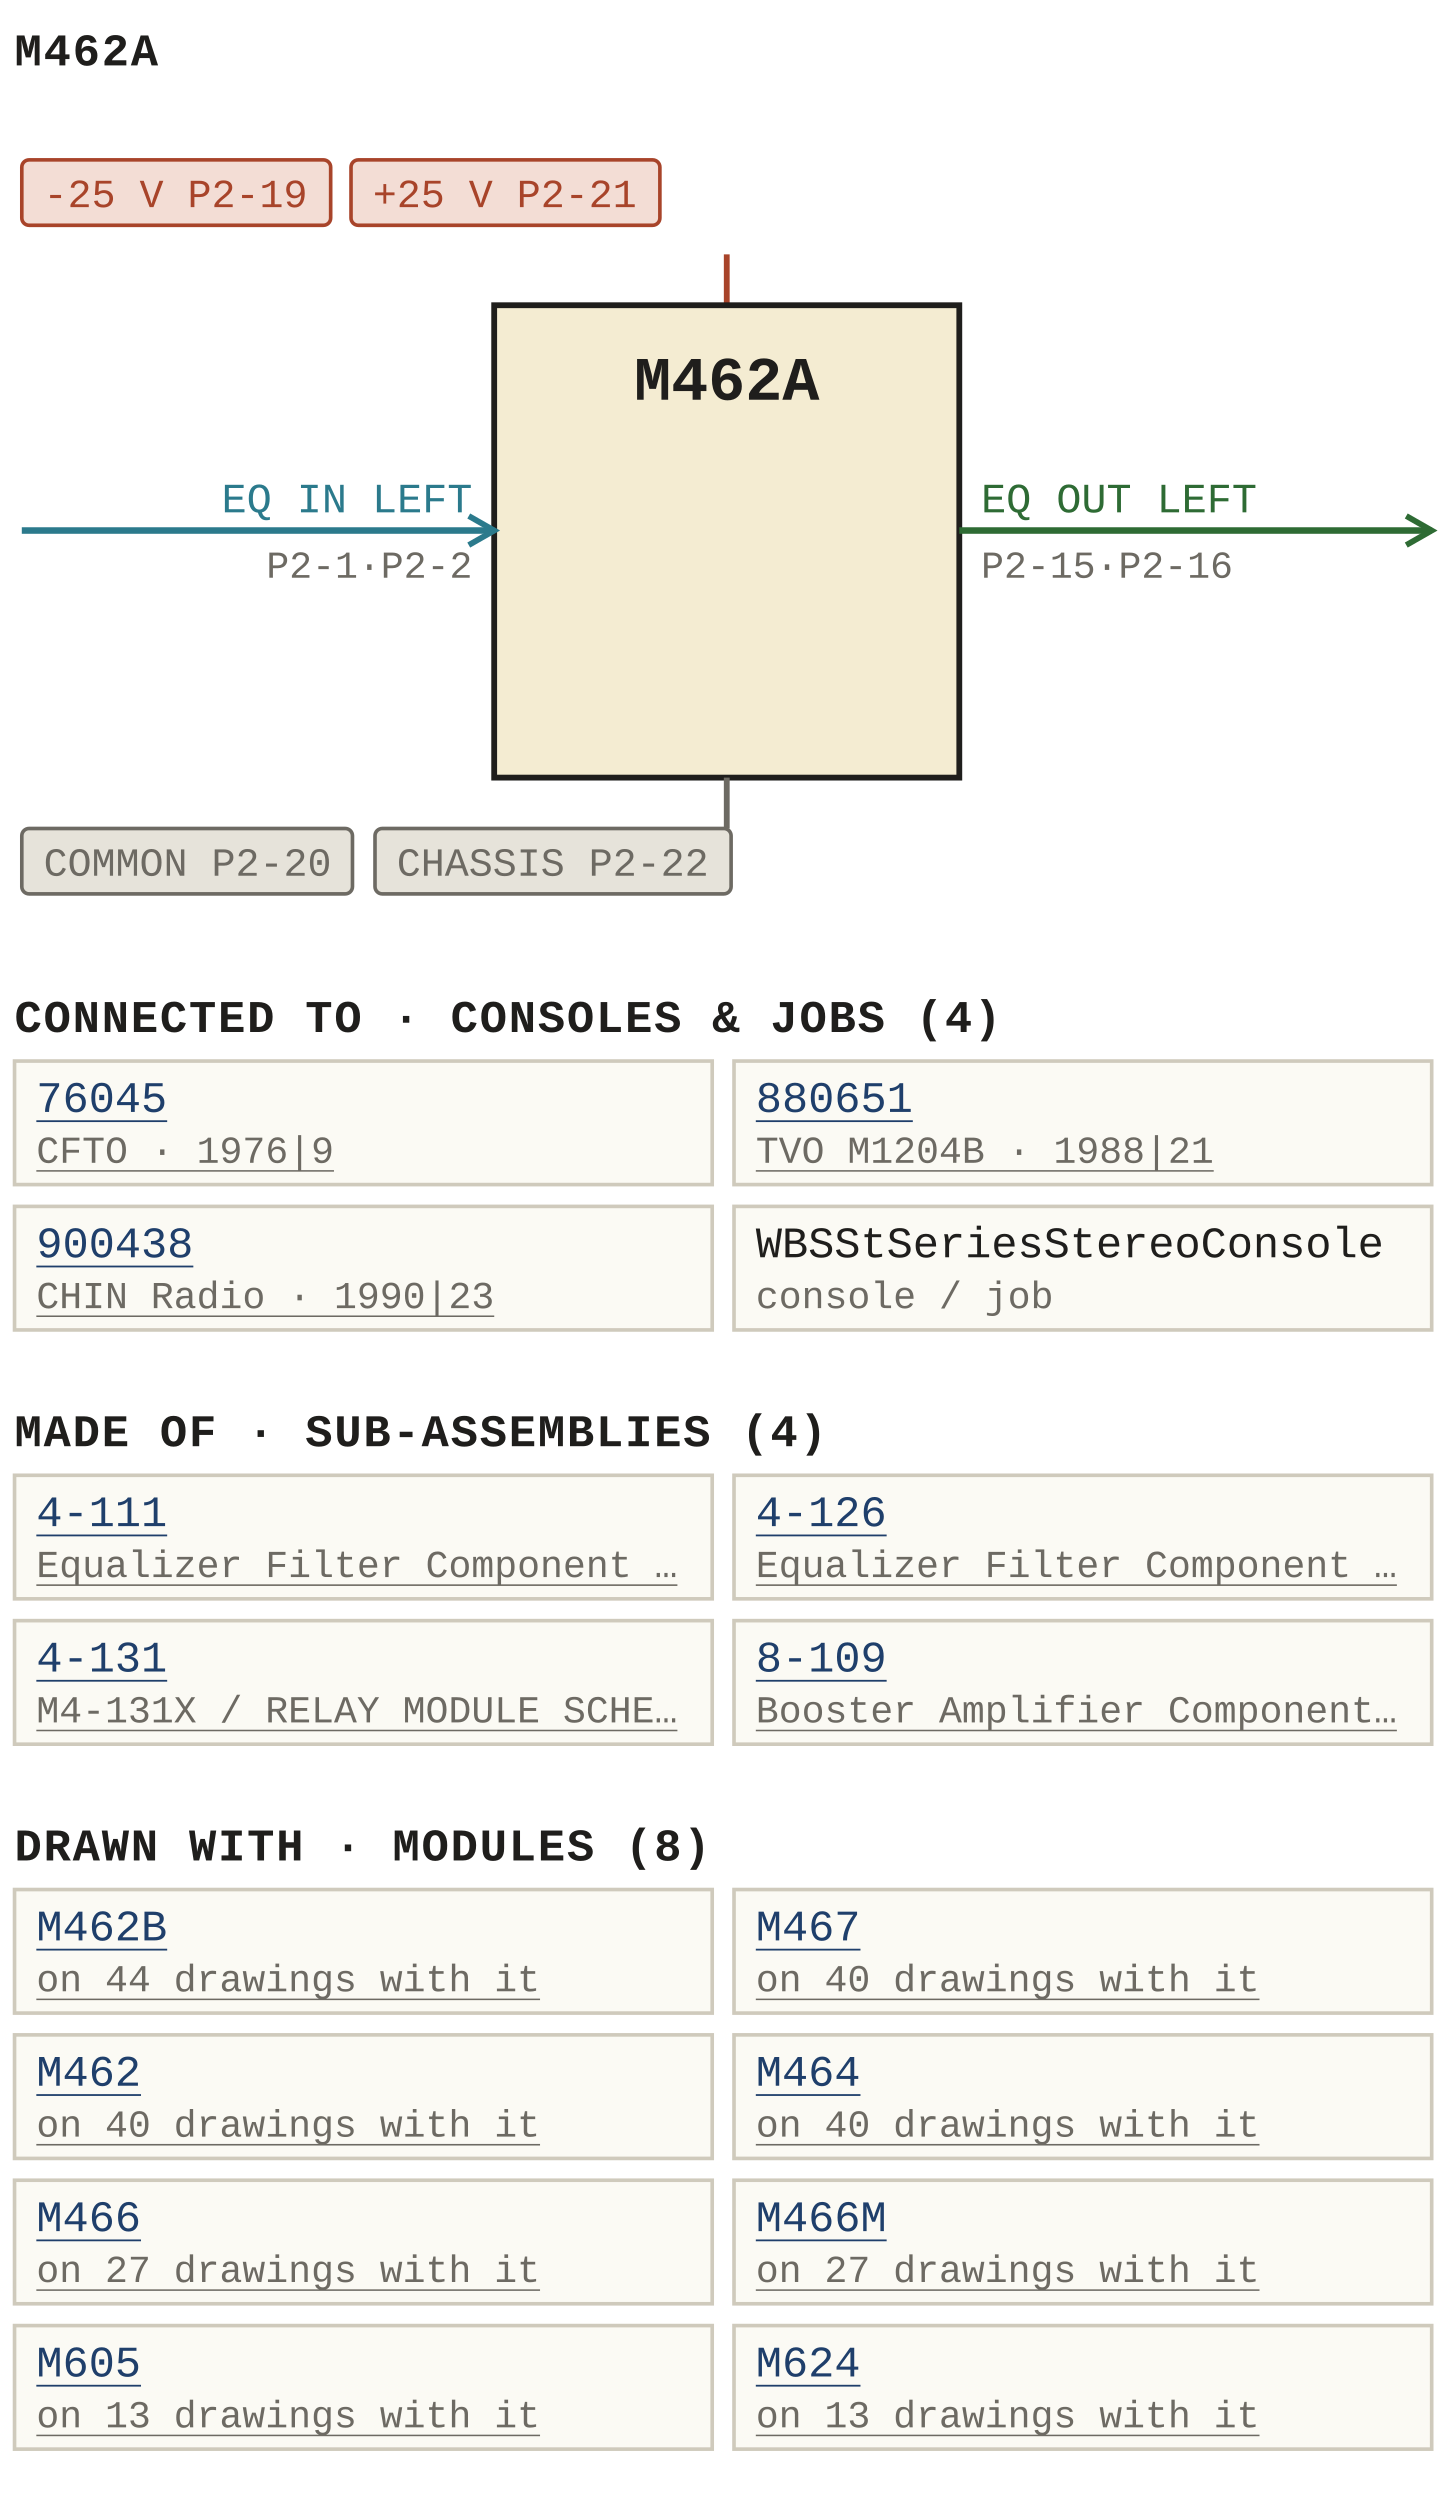
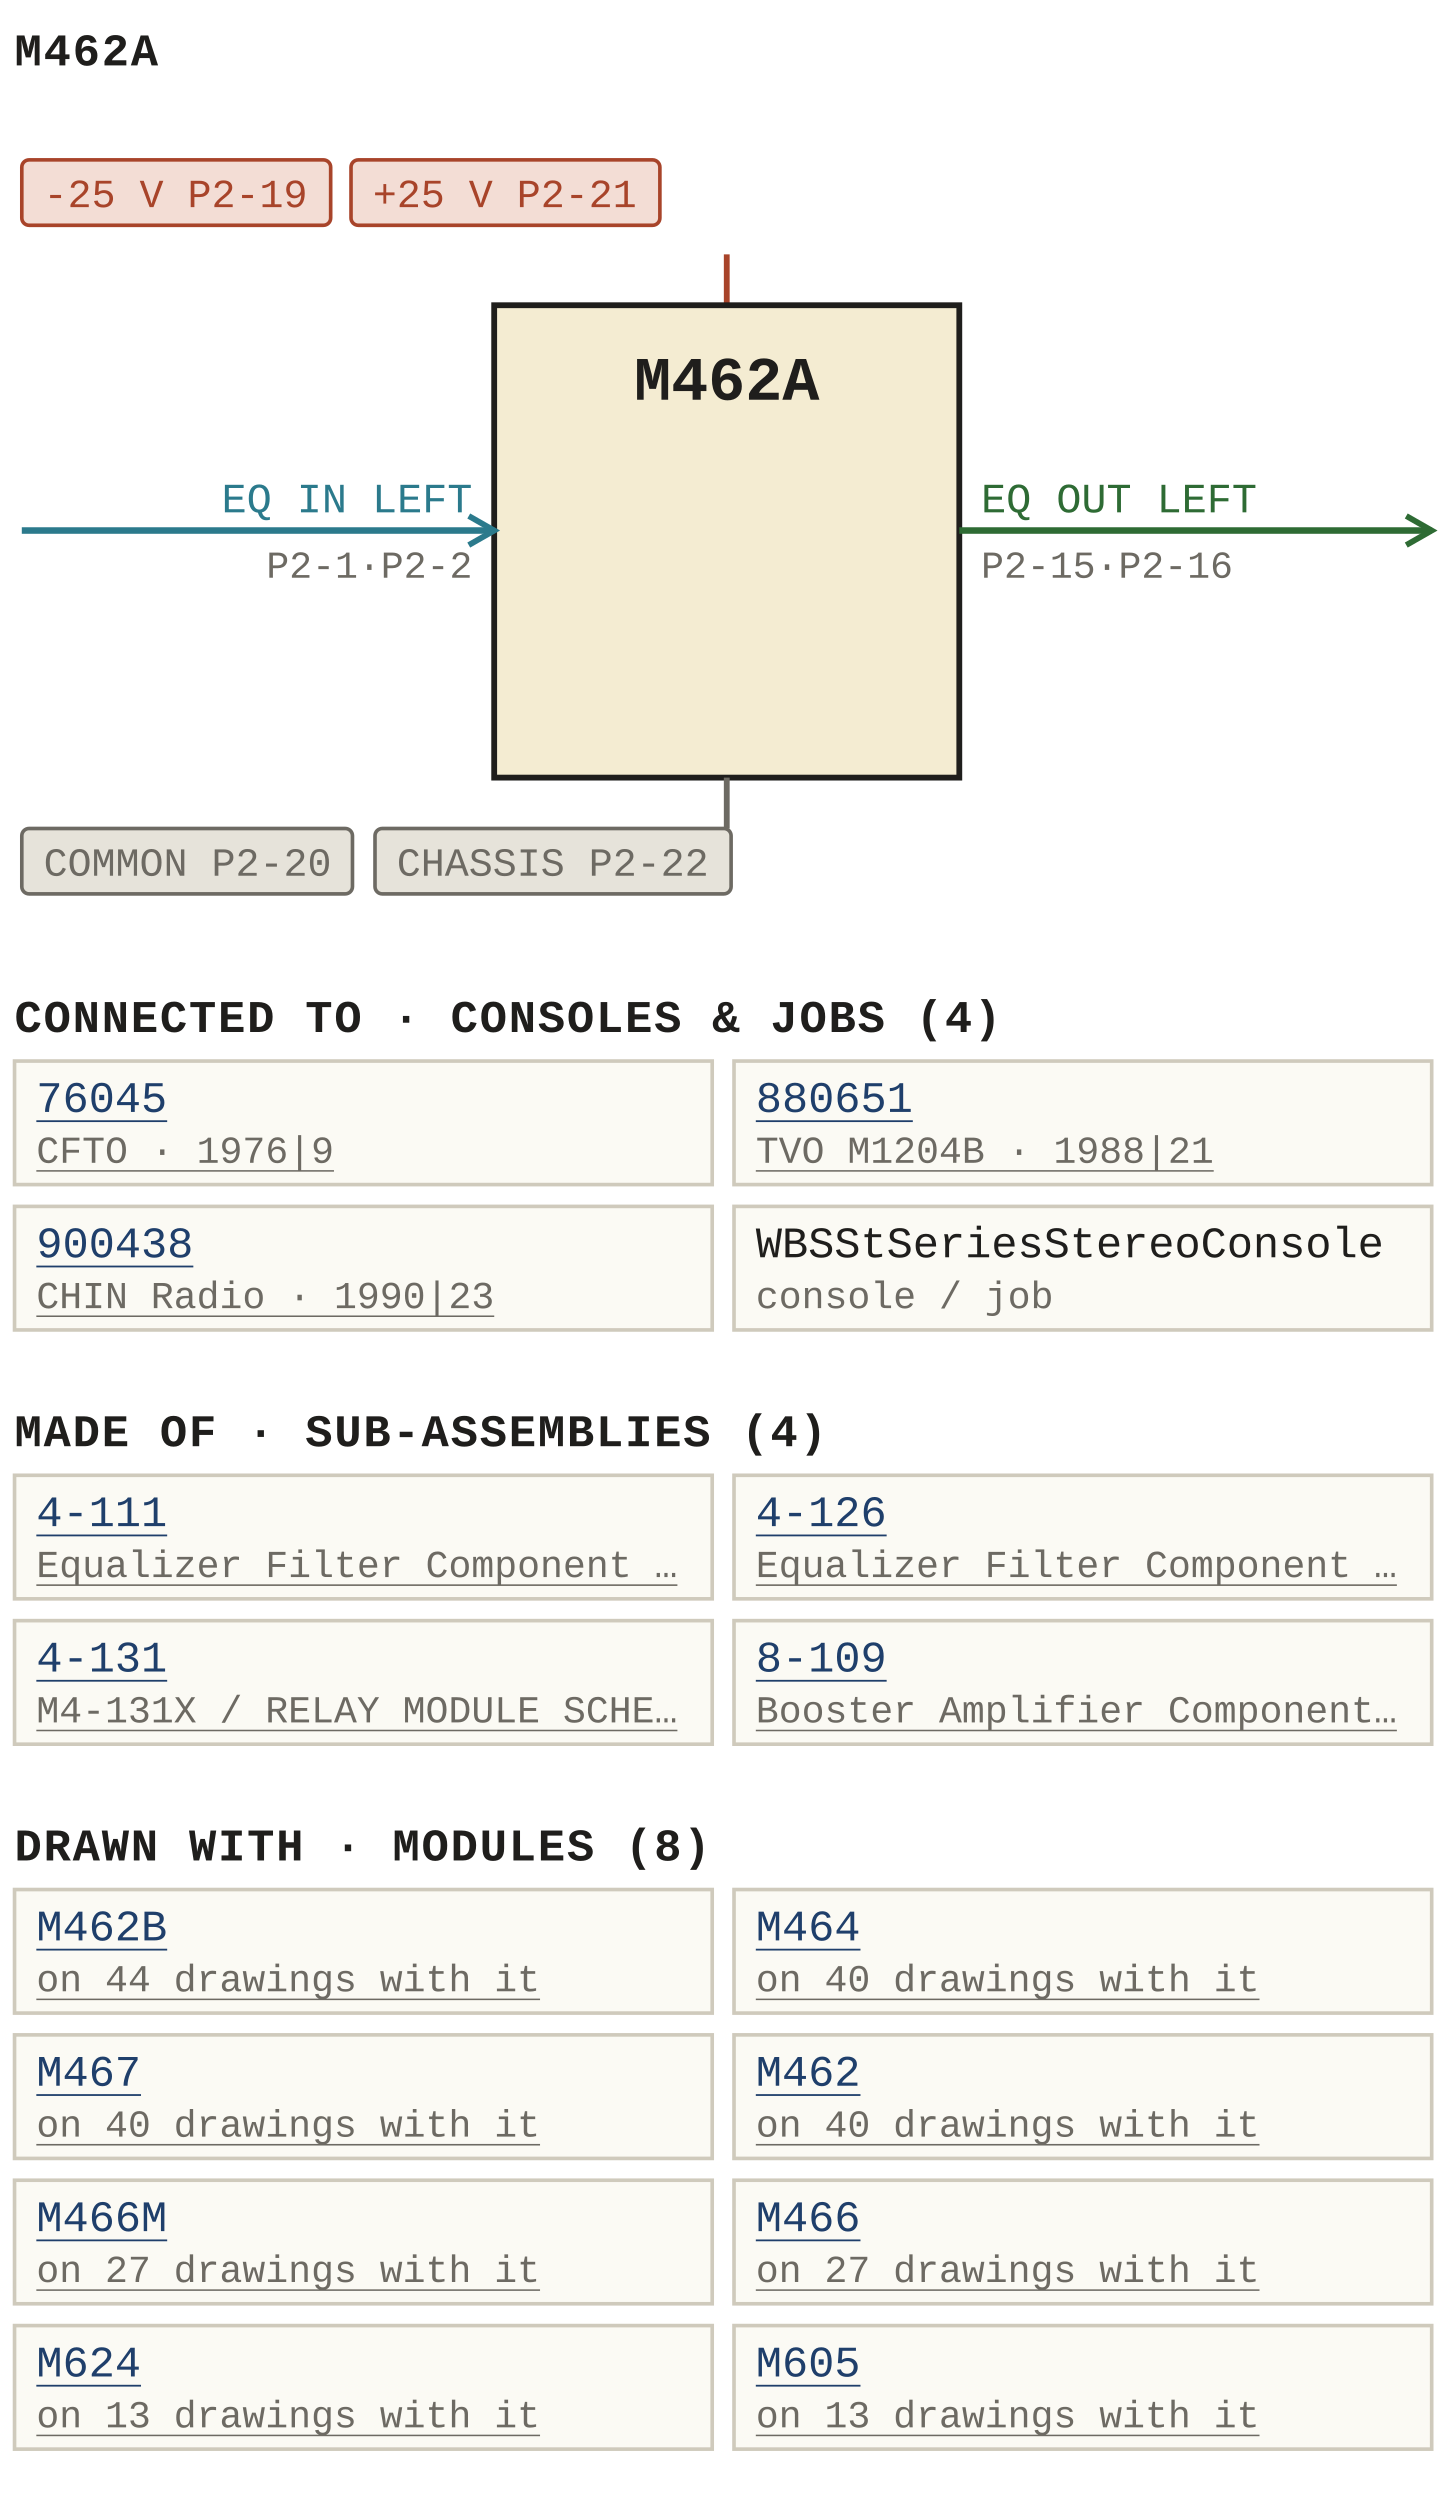
<svg xmlns="http://www.w3.org/2000/svg" class="wp" viewBox="0 0 400 688" width="400" height="688" role="img" aria-label="M462A connections" style="width:100%;max-width:500px;height:auto;background:#fbfaf4">
  <style>.wp text{font-family:"Courier Prime","Courier New",Courier,monospace;fill:#1f1e1c;font-size:12px} .wp .f{fill:#6d6a63;font-size:10.5px} .wp .h{font-size:12.5px;font-weight:700;letter-spacing:.04em} .wp .b{font-size:17px;font-weight:700} .wp a text{fill:#1f3f6b;text-decoration:underline} .wp a:hover rect{fill:#efe9d2}</style>
  <text x="4" y="18" class="h">M462A</text>
  <rect x="6" y="44" width="85" height="18" rx="2" fill="#f3ddd5" stroke="#a8442a" />
  <text x="12" y="57" style="font-size:11px;fill:#a8442a">-25 V P2-19</text>
  <rect x="96.6" y="44" width="85" height="18" rx="2" fill="#f3ddd5" stroke="#a8442a" />
  <text x="102.6" y="57" style="font-size:11px;fill:#a8442a">+25 V P2-21</text>
  <line x1="200.0" y1="70" x2="200.0" y2="84" stroke="#a8442a" stroke-width="1.6" />
  <rect x="136" y="84" width="128" height="130" fill="#f4ecd2" stroke="#1f1e1c" stroke-width="1.6" />
  <text x="200.0" y="110" class="b" text-anchor="middle">M462A</text>
  <line x1="6" y1="146" x2="136" y2="146" stroke="#2b7a8c" stroke-width="1.8" />
  <path d="M129,142 L136,146 L129,150" fill="none" stroke="#2b7a8c" stroke-width="1.6" />
  <text x="130" y="141" text-anchor="end" style="font-size:11.5px;fill:#2b7a8c">EQ IN LEFT</text>
  <text x="130" y="159" text-anchor="end" class="f">P2-1·P2-2</text>
  <line x1="264" y1="146" x2="394" y2="146" stroke="#2e6b34" stroke-width="1.8" />
  <path d="M387,142 L394,146 L387,150" fill="none" stroke="#2e6b34" stroke-width="1.6" />
  <text x="270" y="141" text-anchor="start" style="font-size:11.5px;fill:#2e6b34">EQ OUT LEFT</text>
  <text x="270" y="159" text-anchor="start" class="f">P2-15·P2-16</text>
  <line x1="200.0" y1="214" x2="200.0" y2="228" stroke="#6d6a63" stroke-width="1.6" />
  <rect x="6" y="228" width="91" height="18" rx="2" fill="#e6e3da" stroke="#6d6a63" />
  <text x="12" y="241" style="font-size:11px;fill:#6d6a63">COMMON P2-20</text>
  <rect x="103.2" y="228" width="98" height="18" rx="2" fill="#e6e3da" stroke="#6d6a63" />
  <text x="109.2" y="241" style="font-size:11px;fill:#6d6a63">CHASSIS P2-22</text>
  <text x="4" y="284" class="h">CONNECTED TO · CONSOLES &amp; JOBS (4)</text>
  <a href="../../PAGES/Job-76045.html">
    <rect x="4" y="292" width="192" height="34" fill="#fbfaf4" stroke="#cfcabc" />
    <text x="10" y="306">76045</text>
    <text x="10" y="320" class="f">CFTO · 1976|9</text>
  </a>
  <a href="../../PAGES/Job-880651.html">
    <rect x="202" y="292" width="192" height="34" fill="#fbfaf4" stroke="#cfcabc" />
    <text x="208" y="306">880651</text>
    <text x="208" y="320" class="f">TVO M1204B · 1988|21</text>
  </a>
  <a href="../../PAGES/Job-900438.html">
    <rect x="4" y="332" width="192" height="34" fill="#fbfaf4" stroke="#cfcabc" />
    <text x="10" y="346">900438</text>
    <text x="10" y="360" class="f">CHIN Radio · 1990|23</text>
  </a>
  <rect x="202" y="332" width="192" height="34" fill="#fbfaf4" stroke="#cfcabc" />
  <text x="208" y="346">WBSStSeriesStereoConsole</text>
  <text x="208" y="360" class="f">console / job</text>
  <text x="4" y="398" class="h">MADE OF · SUB-ASSEMBLIES (4)</text>
  <a href="../../PAGES/Register-Sub-assemblies-n-nnn.html#4-111">
    <rect x="4" y="406" width="192" height="34" fill="#fbfaf4" stroke="#cfcabc" />
    <text x="10" y="420">4-111</text>
    <text x="10" y="434" class="f">Equalizer Filter Component …</text>
  </a>
  <a href="../../PAGES/Register-Sub-assemblies-n-nnn.html#4-126">
    <rect x="202" y="406" width="192" height="34" fill="#fbfaf4" stroke="#cfcabc" />
    <text x="208" y="420">4-126</text>
    <text x="208" y="434" class="f">Equalizer Filter Component …</text>
  </a>
  <a href="../../PAGES/Register-Sub-assemblies-n-nnn.html#4-131">
    <rect x="4" y="446" width="192" height="34" fill="#fbfaf4" stroke="#cfcabc" />
    <text x="10" y="460">4-131</text>
    <text x="10" y="474" class="f">M4-131X / RELAY MODULE SCHE…</text>
  </a>
  <a href="../../PAGES/Register-Sub-assemblies-n-nnn.html#8-109">
    <rect x="202" y="446" width="192" height="34" fill="#fbfaf4" stroke="#cfcabc" />
    <text x="208" y="460">8-109</text>
    <text x="208" y="474" class="f">Booster Amplifier Component…</text>
  </a>
  <text x="4" y="512" class="h">DRAWN WITH · MODULES (8)</text>
  <a href="../../PAGES/M462B.html">
    <rect x="4" y="520" width="192" height="34" fill="#fbfaf4" stroke="#cfcabc" />
    <text x="10" y="534">M462B</text>
    <text x="10" y="548" class="f">on 44 drawings with it</text>
  </a>
-   <a href="../../PAGES/M467.html">
+   <a href="../../PAGES/M464.html">
    <rect x="202" y="520" width="192" height="34" fill="#fbfaf4" stroke="#cfcabc" />
-     <text x="208" y="534">M467</text>
+     <text x="208" y="534">M464</text>
    <text x="208" y="548" class="f">on 40 drawings with it</text>
  </a>
-   <a href="../../PAGES/M462.html">
+   <a href="../../PAGES/M467.html">
    <rect x="4" y="560" width="192" height="34" fill="#fbfaf4" stroke="#cfcabc" />
-     <text x="10" y="574">M462</text>
+     <text x="10" y="574">M467</text>
    <text x="10" y="588" class="f">on 40 drawings with it</text>
  </a>
-   <a href="../../PAGES/M464.html">
+   <a href="../../PAGES/M462.html">
    <rect x="202" y="560" width="192" height="34" fill="#fbfaf4" stroke="#cfcabc" />
-     <text x="208" y="574">M464</text>
+     <text x="208" y="574">M462</text>
    <text x="208" y="588" class="f">on 40 drawings with it</text>
  </a>
-   <a href="../../PAGES/M466.html">
+   <a href="../../PAGES/M466M.html">
    <rect x="4" y="600" width="192" height="34" fill="#fbfaf4" stroke="#cfcabc" />
-     <text x="10" y="614">M466</text>
+     <text x="10" y="614">M466M</text>
    <text x="10" y="628" class="f">on 27 drawings with it</text>
  </a>
-   <a href="../../PAGES/M466M.html">
+   <a href="../../PAGES/M466.html">
    <rect x="202" y="600" width="192" height="34" fill="#fbfaf4" stroke="#cfcabc" />
-     <text x="208" y="614">M466M</text>
+     <text x="208" y="614">M466</text>
    <text x="208" y="628" class="f">on 27 drawings with it</text>
  </a>
-   <a href="../../PAGES/M605.html">
+   <a href="../../PAGES/M624.html">
    <rect x="4" y="640" width="192" height="34" fill="#fbfaf4" stroke="#cfcabc" />
-     <text x="10" y="654">M605</text>
+     <text x="10" y="654">M624</text>
    <text x="10" y="668" class="f">on 13 drawings with it</text>
  </a>
-   <a href="../../PAGES/M624.html">
+   <a href="../../PAGES/M605.html">
    <rect x="202" y="640" width="192" height="34" fill="#fbfaf4" stroke="#cfcabc" />
-     <text x="208" y="654">M624</text>
+     <text x="208" y="654">M605</text>
    <text x="208" y="668" class="f">on 13 drawings with it</text>
  </a>
</svg>
